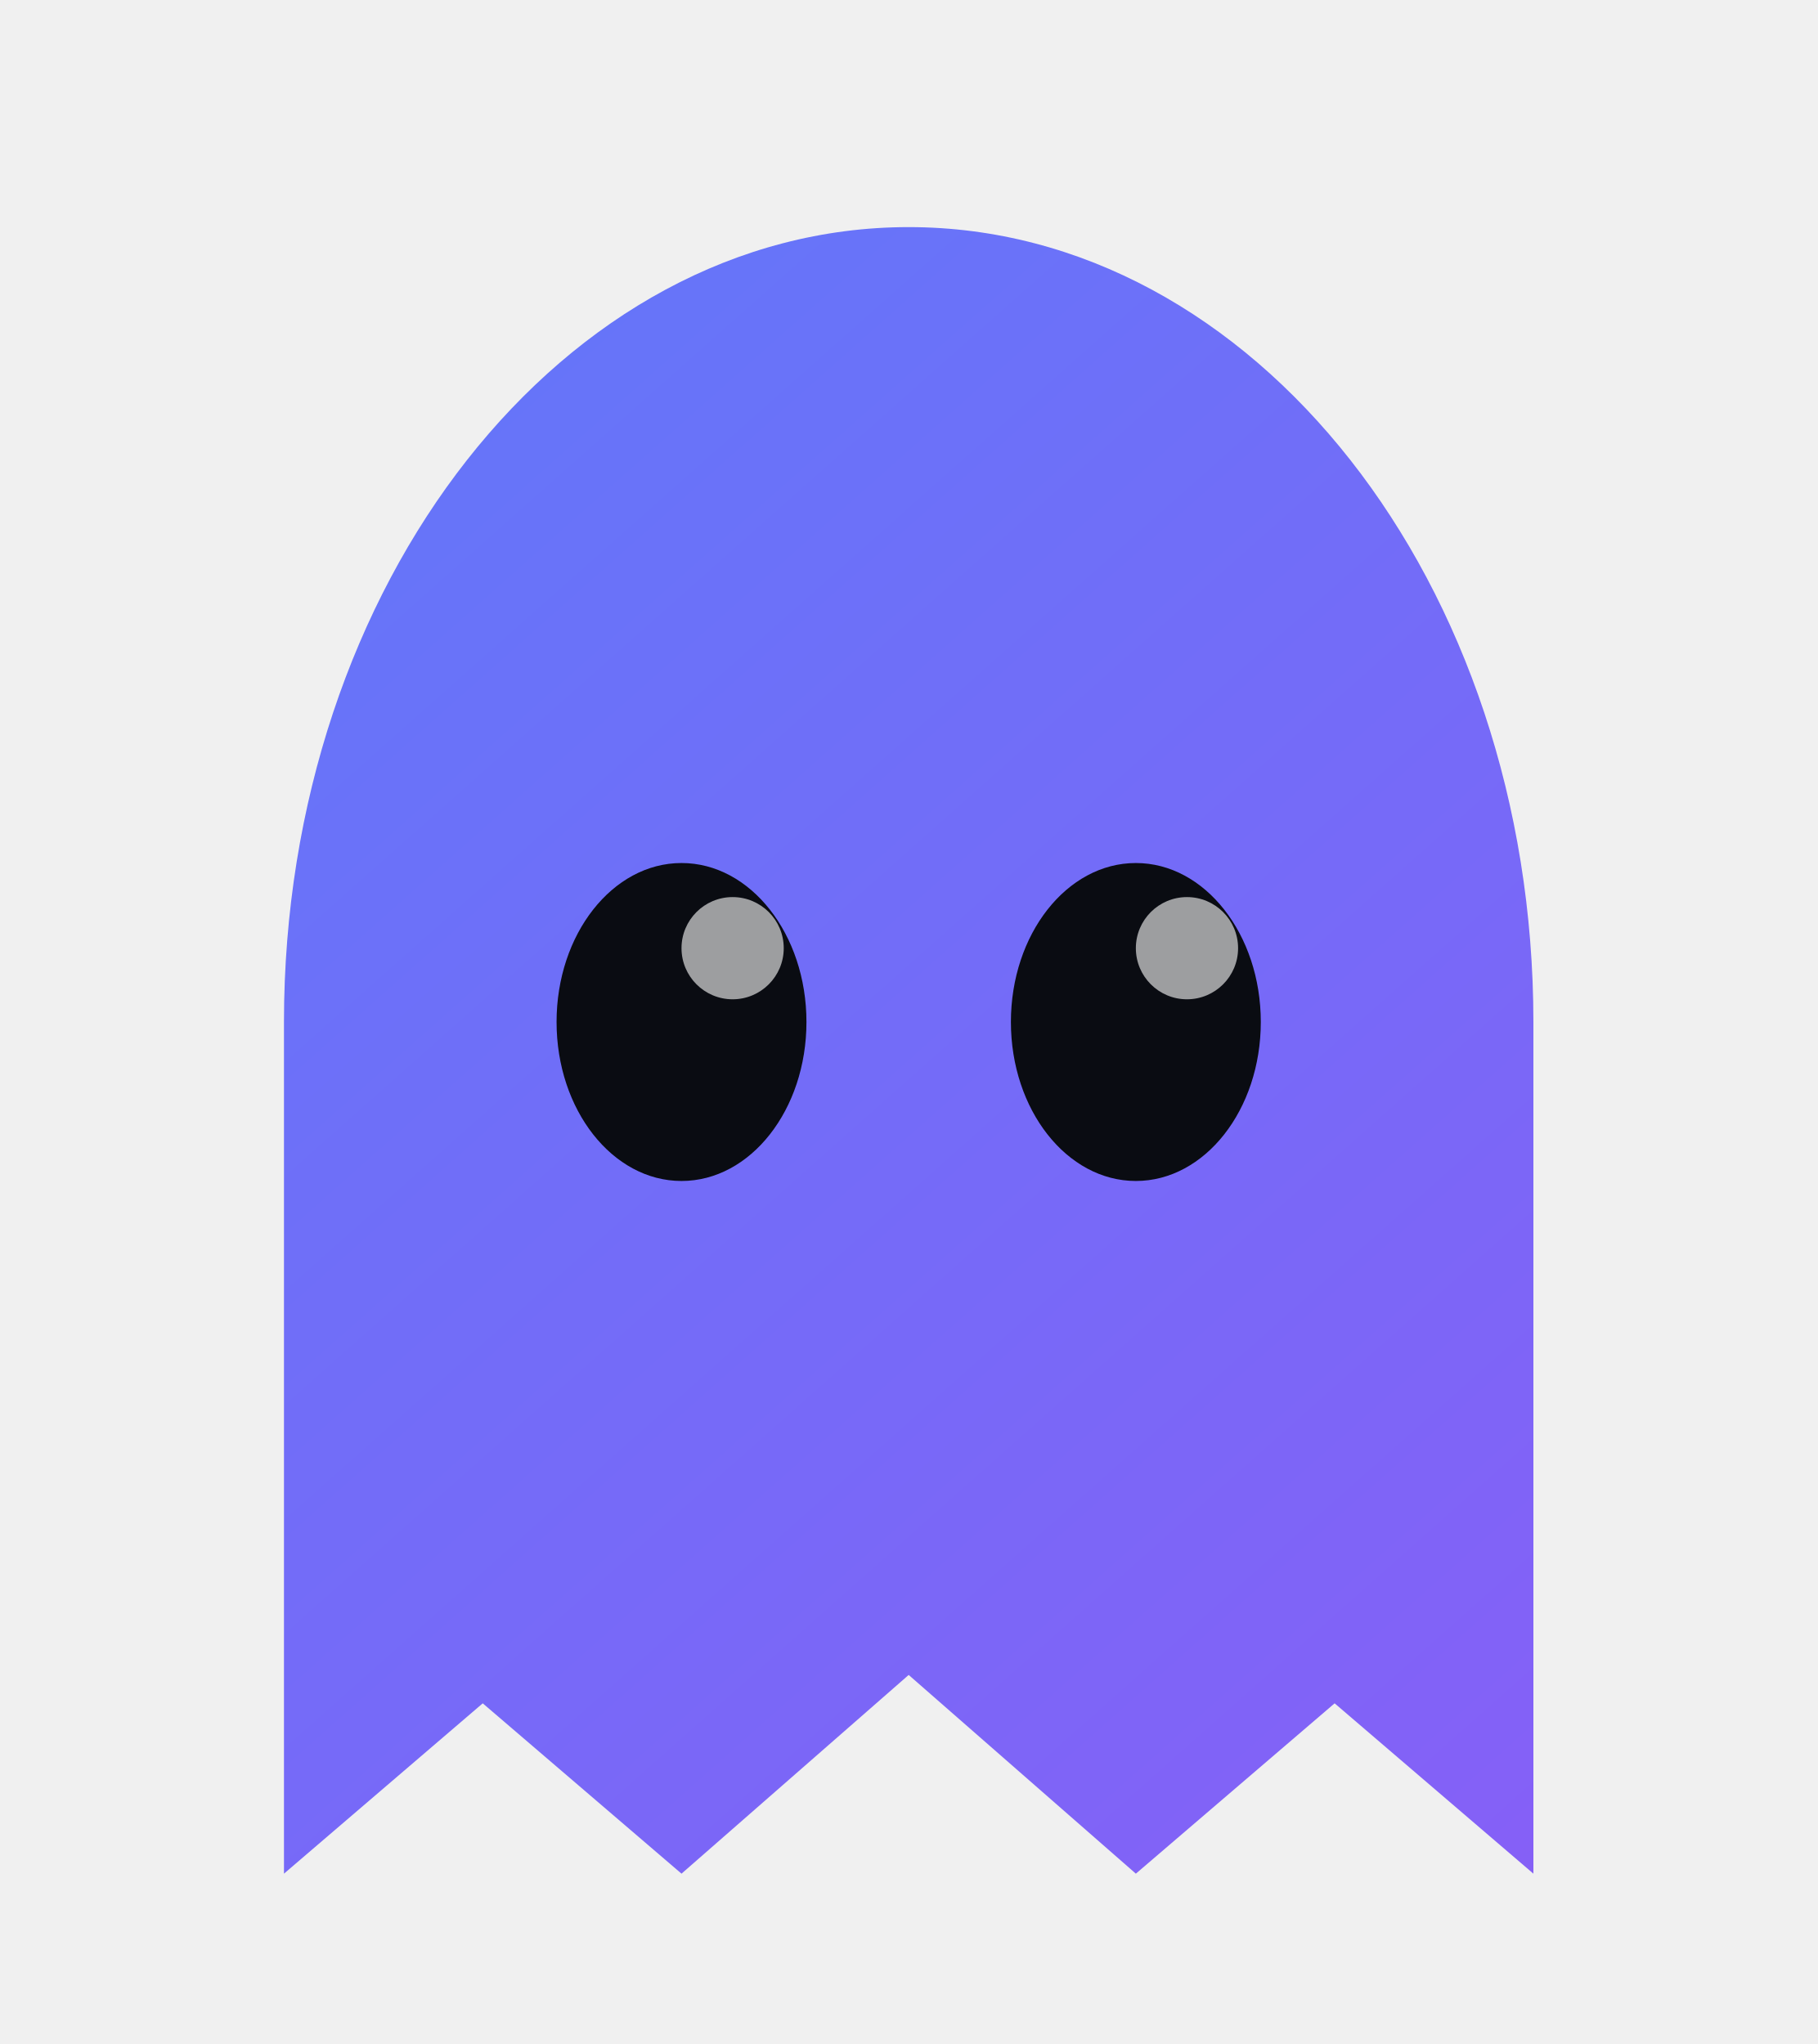
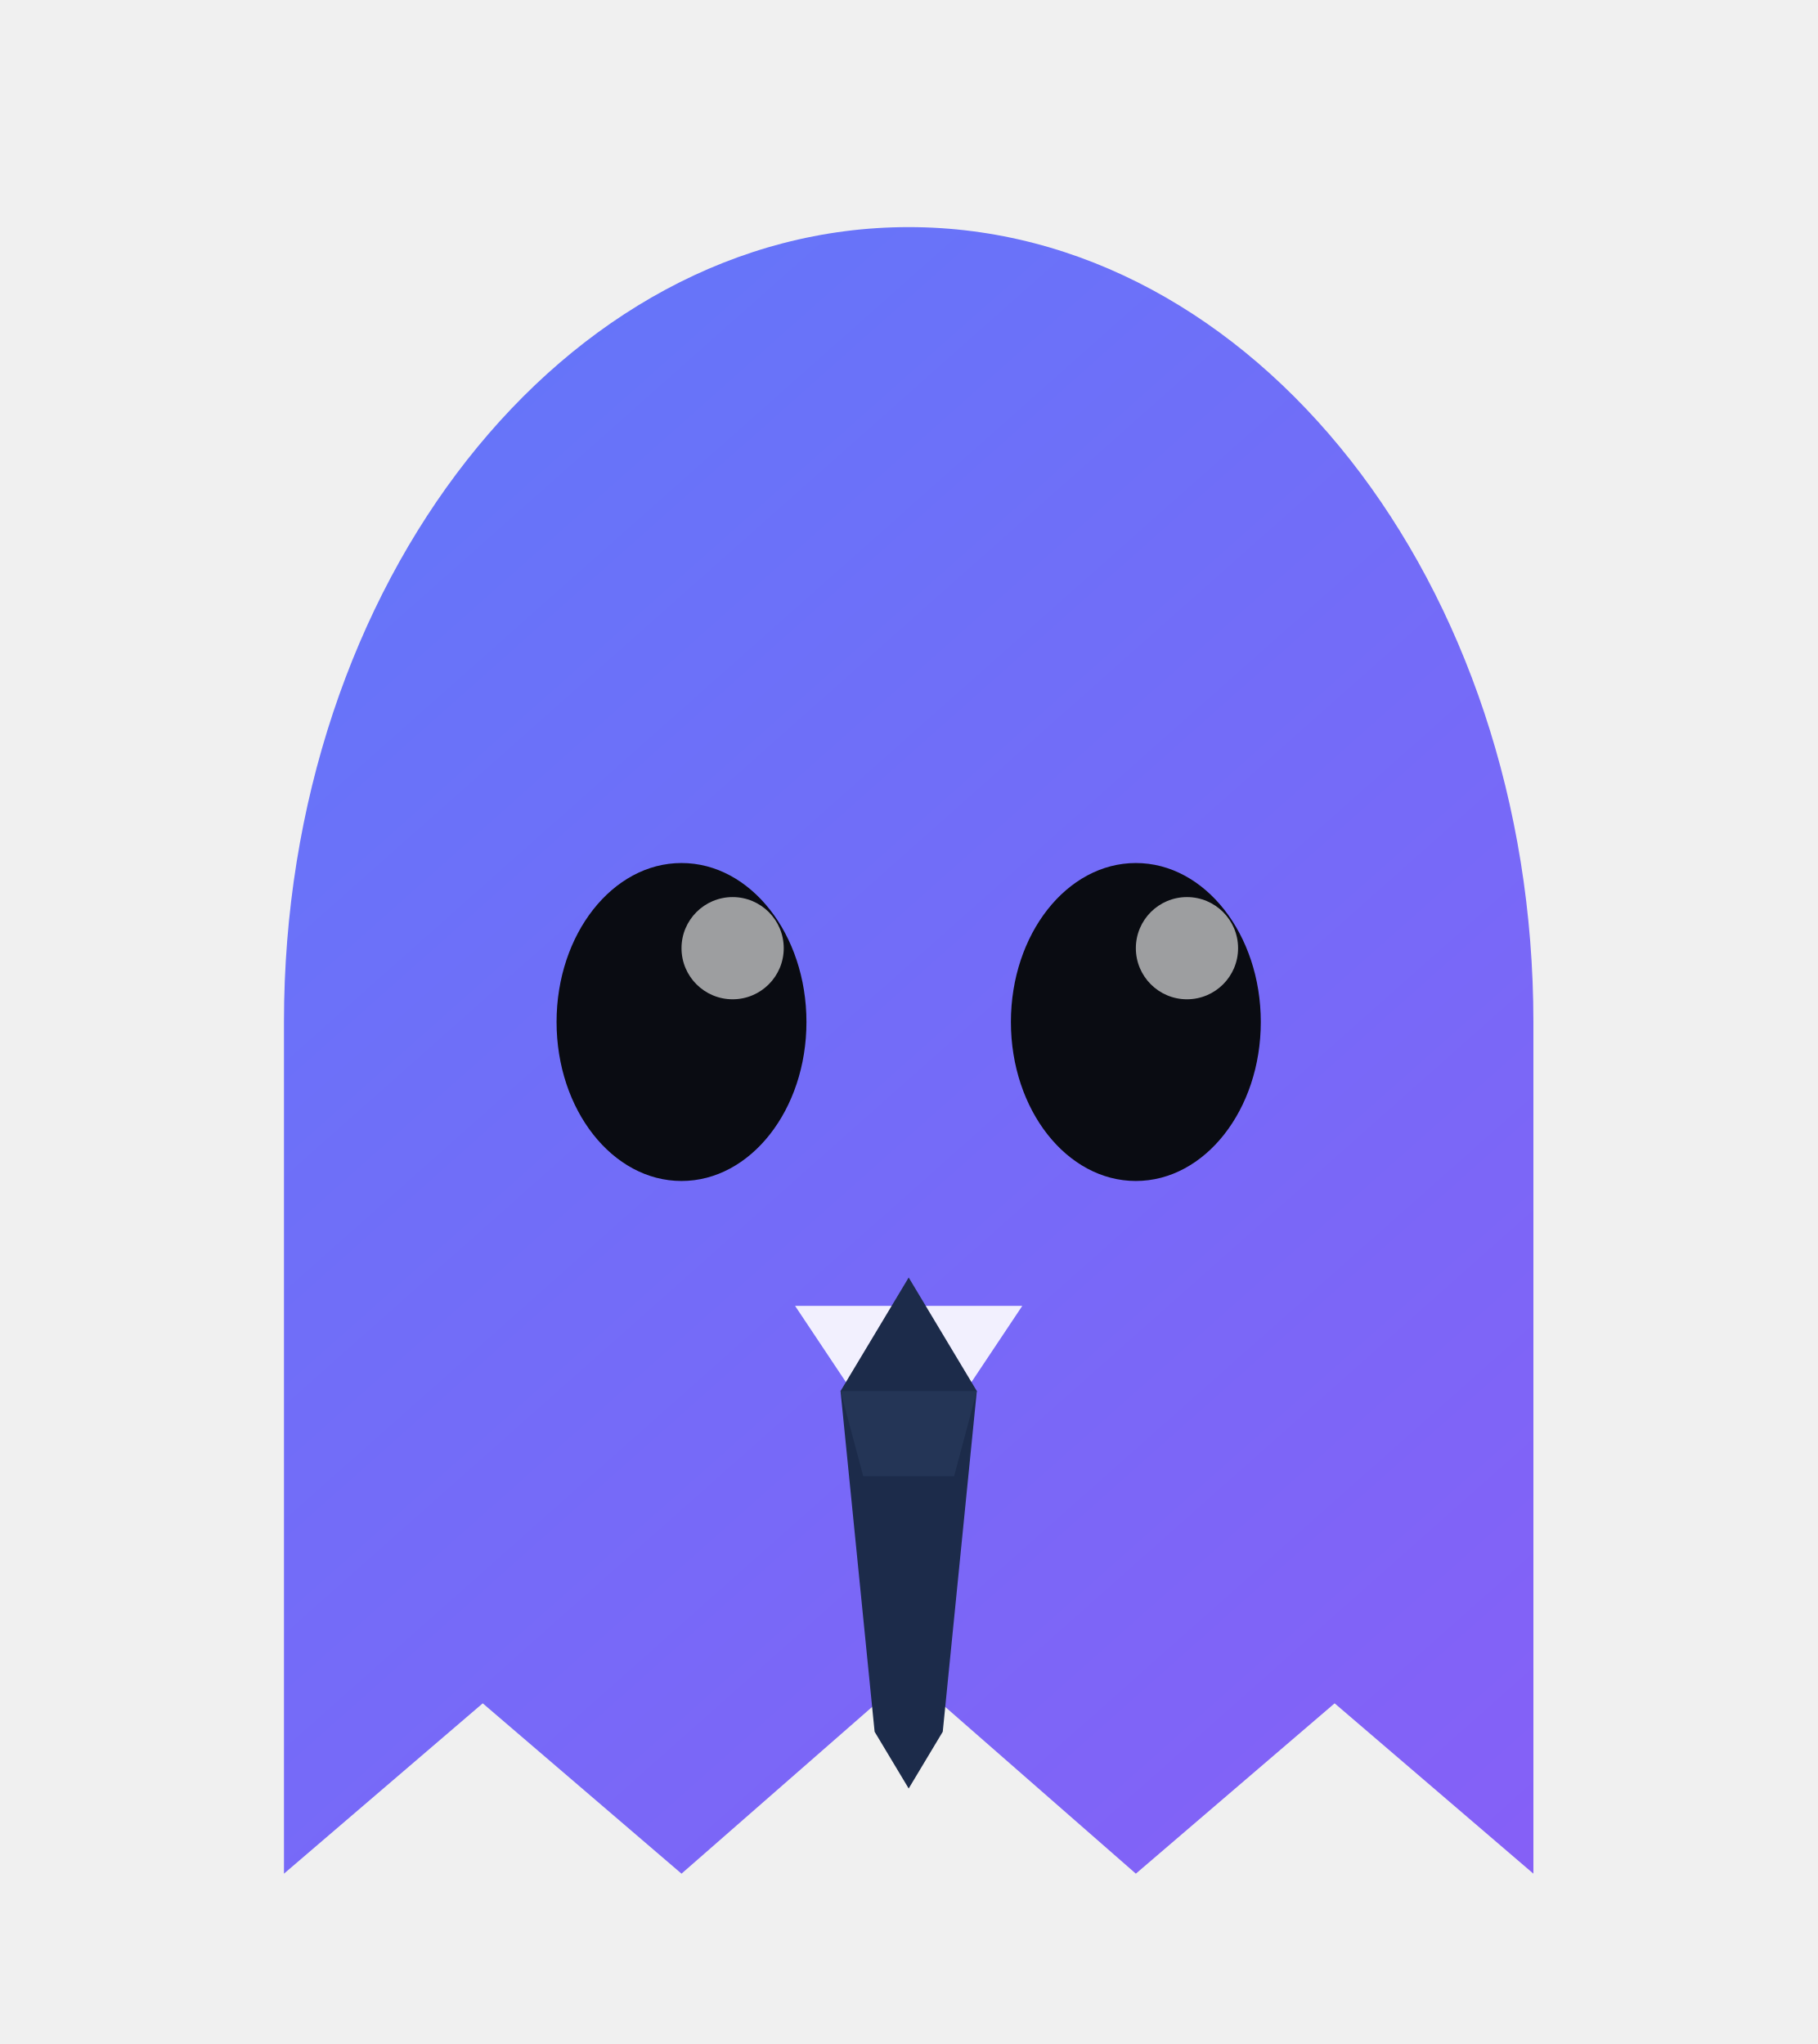
<svg xmlns="http://www.w3.org/2000/svg" viewBox="0 0 32 36" width="128" height="144">
  <defs>
    <linearGradient id="gh0" x1="0" y1="0" x2="32" y2="36" gradientUnits="userSpaceOnUse">
      <stop offset="0%" stop-color="#5b7cfa" />
      <stop offset="100%" stop-color="#8b5cf6" />
    </linearGradient>
  </defs>
  <path d="M5 18C5 10.27 9.93 4 16 4C22.07 4 27 10.27 27 18V33L23.5 30L20 33L16 29.5L12 33L8.5 30L5 33V18Z" fill="url(#gh0)" />
  <ellipse cx="12" cy="18" rx="2.2" ry="2.8" fill="#0a0c12" />
  <ellipse cx="20" cy="18" rx="2.2" ry="2.8" fill="#0a0c12" />
  <circle cx="12.9" cy="16.7" r="0.9" fill="white" opacity="0.6" />
  <circle cx="20.9" cy="16.7" r="0.9" fill="white" opacity="0.6" />
+   <polygon points="14,23 16,26 16,23" fill="white" opacity="0.9" />
+   <polygon points="18,23 16,26 16,23" fill="white" opacity="0.9" />
+   <path d="M 14.8 24.5 L 16 22.5 L 17.2 24.5 L 16.6 30.5 L 16 31.5 L 15.4 30.5 Z" fill="#1c2b4a" />
+   <polygon points="14.8,24.5 17.2,24.5 16.8,26 15.2,26" fill="#243556" />
</svg>
